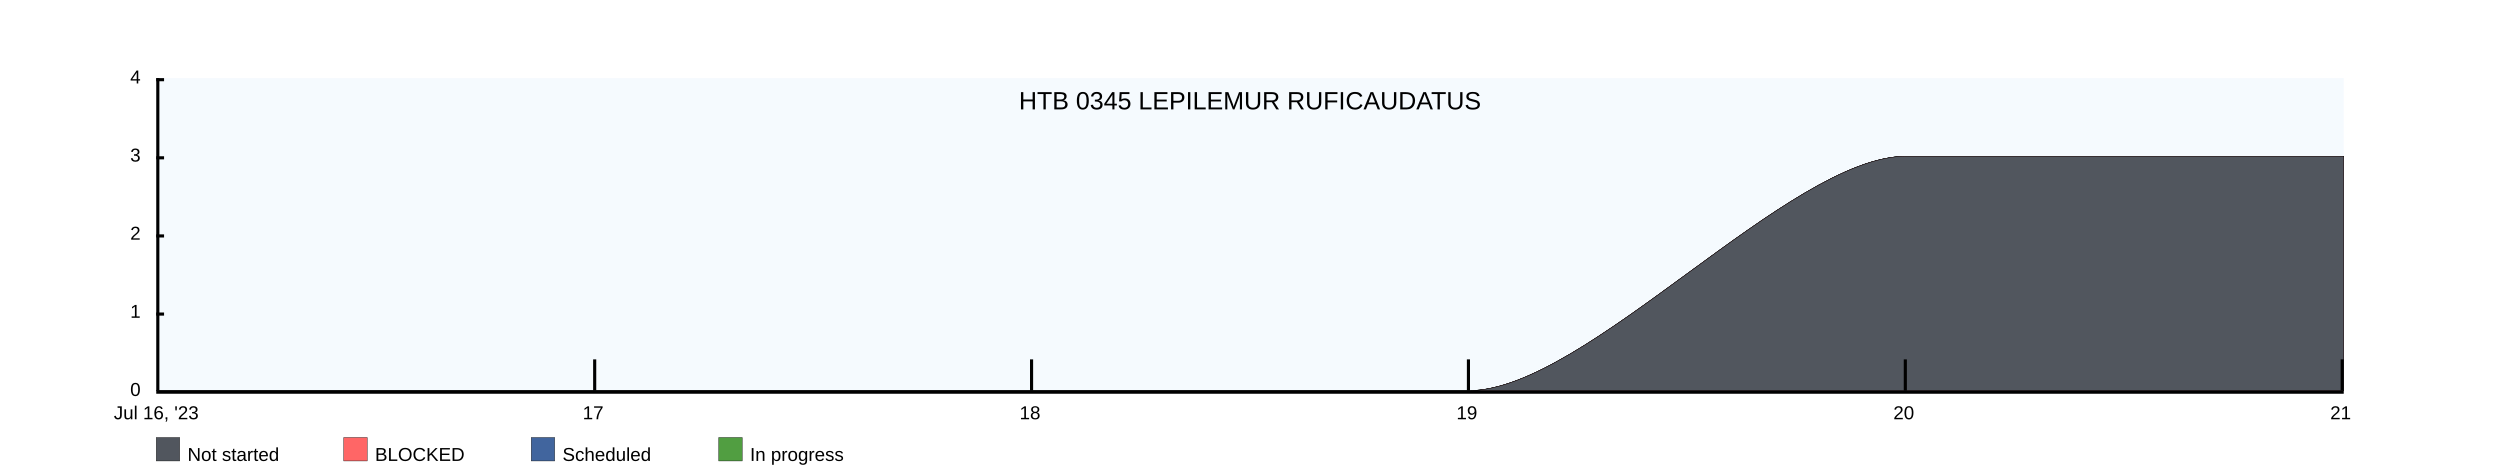
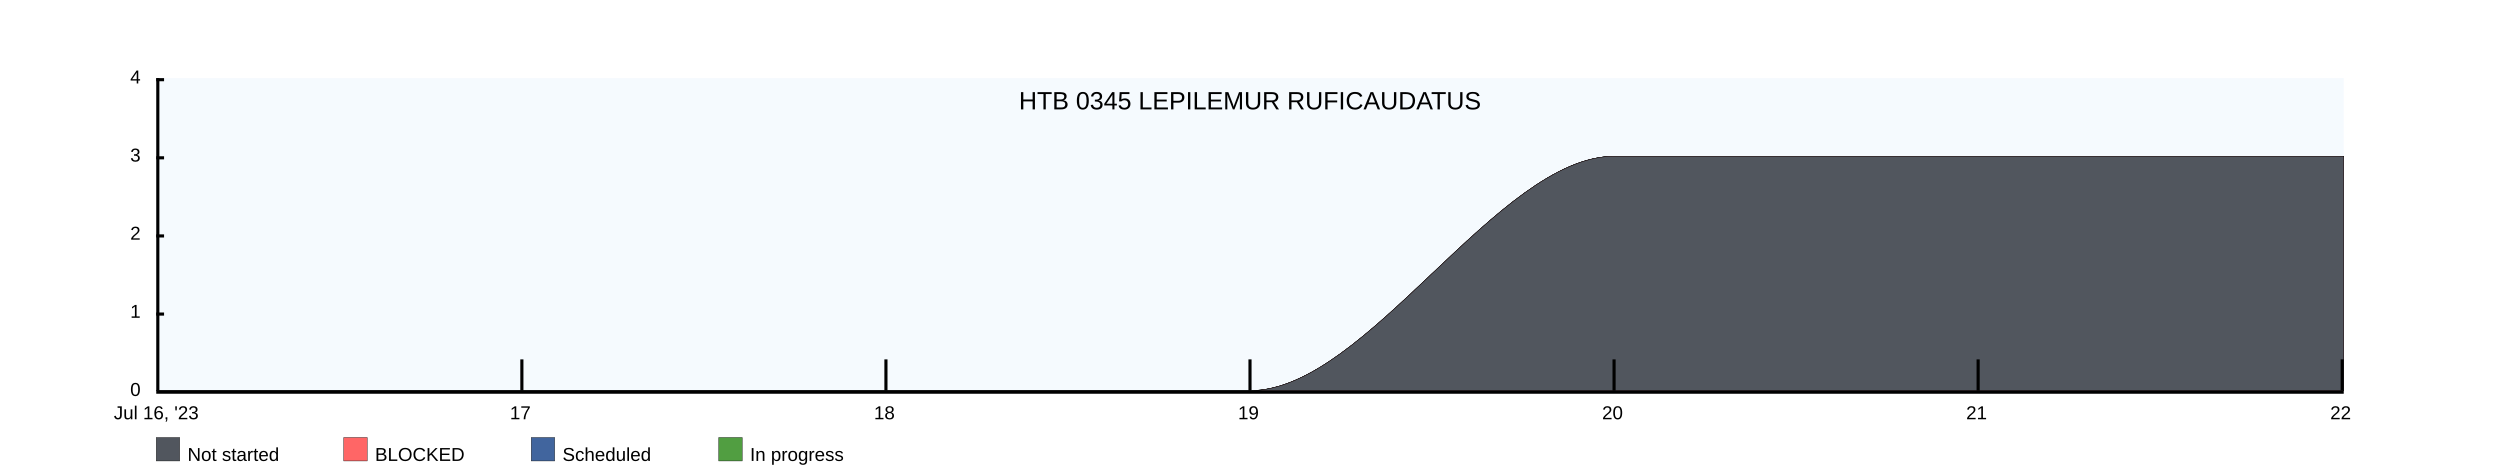
<svg xmlns="http://www.w3.org/2000/svg" width="1600" height="300">
  <rect x="100" y="50" width="1400" height="200" fill="rgba(221, 239, 250, .3)" />
  <clipPath id="theGraph">
    <rect x="100" y="50" width="1400" height="200" fill="black" />
  </clipPath>
  <rect x="100" y="280" width="15" height="15" fill="#51565E" stroke="black" stroke-width="0.25" />
  <text x="120" y="295" font-family="Arial" font-size="12" fill="black">Not started</text>
  <rect x="220" y="280" width="15" height="15" fill="#FF6666" stroke="black" stroke-width="0.25" />
  <text x="240" y="295" font-family="Arial" font-size="12" fill="black">BLOCKED</text>
  <rect x="340" y="280" width="15" height="15" fill="#41659E" stroke="black" stroke-width="0.25" />
  <text x="360" y="295" font-family="Arial" font-size="12" fill="black">Scheduled</text>
  <rect x="460" y="280" width="15" height="15" fill="#519E41" stroke="black" stroke-width="0.25" />
  <text x="480" y="295" font-family="Arial" font-size="12" fill="black">In progress</text>
-   <path d="M 100 250 M 100 250 C 100 250 380 250 380 250 C 380 250 660 250 660 250 C 660 250 940 250 940 250 C 1015 250 1145 100 1220 100 C 1220 100 1500 100 1500 100 C 1500 100 1500 250 1500 250 C 1500 250 100 250 100 250 Z" fill="#519E41" stroke="black" stroke-width="0.25" />
-   <path d="M 100 250 M 100 250 C 100 250 380 250 380 250 C 380 250 660 250 660 250 C 660 250 940 250 940 250 C 1015 250 1145 100 1220 100 C 1220 100 1500 100 1500 100 C 1500 100 1500 250 1500 250 C 1500 250 100 250 100 250 Z" fill="#41659E" stroke="black" stroke-width="0.25" />
-   <path d="M 100 250 M 100 250 C 100 250 380 250 380 250 C 380 250 660 250 660 250 C 660 250 940 250 940 250 C 1015 250 1145 100 1220 100 C 1220 100 1500 100 1500 100 C 1500 100 1500 250 1500 250 C 1500 250 100 250 100 250 Z" fill="#FF6666" stroke="black" stroke-width="0.25" />
-   <path d="M 100 250 M 100 250 C 100 250 380 250 380 250 C 380 250 660 250 660 250 C 660 250 940 250 940 250 C 1015 250 1145 100 1220 100 C 1220 100 1500 100 1500 100 C 1500 100 1500 250 1500 250 C 1500 250 100 250 100 250 Z" fill="#51565E" stroke="black" stroke-width="0.25" />
+   <path d="M 100 250 M 100 250 C 100 250 333.333 250 333.333 250 C 333.333 250 566.667 250 566.667 250 C 566.667 250 800 250 800 250 C 875 250 958.333 100 1033.333 100 C 1033.333 100 1266.667 100 1266.667 100 C 1266.667 100 1500 100 1500 100 C 1500 100 1500 250 1500 250 C 1500 250 100 250 100 250 Z" fill="#519E41" stroke="black" stroke-width="0.25" />
+   <path d="M 100 250 M 100 250 C 100 250 333.333 250 333.333 250 C 333.333 250 566.667 250 566.667 250 C 566.667 250 800 250 800 250 C 875 250 958.333 100 1033.333 100 C 1033.333 100 1266.667 100 1266.667 100 C 1266.667 100 1500 100 1500 100 C 1500 100 1500 250 1500 250 C 1500 250 100 250 100 250 Z" fill="#41659E" stroke="black" stroke-width="0.25" />
+   <path d="M 100 250 M 100 250 C 100 250 333.333 250 333.333 250 C 333.333 250 566.667 250 566.667 250 C 566.667 250 800 250 800 250 C 875 250 958.333 100 1033.333 100 C 1033.333 100 1266.667 100 1266.667 100 C 1266.667 100 1500 100 1500 100 C 1500 100 1500 250 1500 250 C 1500 250 100 250 100 250 Z" fill="#FF6666" stroke="black" stroke-width="0.25" />
+   <path d="M 100 250 M 100 250 C 100 250 333.333 250 333.333 250 C 333.333 250 566.667 250 566.667 250 C 566.667 250 800 250 800 250 C 875 250 958.333 100 1033.333 100 C 1033.333 100 1266.667 100 1266.667 100 C 1266.667 100 1500 100 1500 100 C 1500 100 1500 250 1500 250 C 1500 250 100 250 100 250 Z" fill="#51565E" stroke="black" stroke-width="0.25" />
  <text x="800" y="70" font-family="Arial" font-size="16" fill="black" text-anchor="middle" alignment-baseline="middle">HTB 0345 LEPILEMUR RUFICAUDATUS</text>
  <rect x="100" y="250" width="1400" height="2" fill="black" />
  <rect x="100" y="50" width="5" height="2" fill="black" />
  <rect x="100" y="100" width="5" height="2" fill="black" />
  <rect x="100" y="150" width="5" height="2" fill="black" />
  <rect x="100" y="200" width="5" height="2" fill="black" />
  <text x="90" y="50" font-family="Arial" font-size="12" fill="black" text-anchor="end" dominant-baseline="middle">4</text>
  <text x="90" y="100" font-family="Arial" font-size="12" fill="black" text-anchor="end" dominant-baseline="middle">3</text>
  <text x="90" y="150" font-family="Arial" font-size="12" fill="black" text-anchor="end" dominant-baseline="middle">2</text>
  <text x="90" y="200" font-family="Arial" font-size="12" fill="black" text-anchor="end" dominant-baseline="middle">1</text>
  <text x="90" y="250" font-family="Arial" font-size="12" fill="black" text-anchor="end" dominant-baseline="middle">0</text>
  <text x="100" y="260" font-family="Arial" fill="black" text-anchor="middle" dominant-baseline="hanging">Jul 16, '23</text>
-   <text x="379.6" y="260" font-family="Arial" fill="black" text-anchor="middle" dominant-baseline="hanging">17</text>
-   <text x="659.2" y="260" font-family="Arial" fill="black" text-anchor="middle" dominant-baseline="hanging">18</text>
-   <text x="938.8" y="260" font-family="Arial" fill="black" text-anchor="middle" dominant-baseline="hanging">19</text>
-   <text x="1218.4" y="260" font-family="Arial" fill="black" text-anchor="middle" dominant-baseline="hanging">20</text>
-   <text x="1498" y="260" font-family="Arial" fill="black" text-anchor="middle" dominant-baseline="hanging">21</text>
+   <text x="333" y="260" font-family="Arial" fill="black" text-anchor="middle" dominant-baseline="hanging">17</text>
+   <text x="566" y="260" font-family="Arial" fill="black" text-anchor="middle" dominant-baseline="hanging">18</text>
+   <text x="799" y="260" font-family="Arial" fill="black" text-anchor="middle" dominant-baseline="hanging">19</text>
+   <text x="1032" y="260" font-family="Arial" fill="black" text-anchor="middle" dominant-baseline="hanging">20</text>
+   <text x="1265" y="260" font-family="Arial" fill="black" text-anchor="middle" dominant-baseline="hanging">21</text>
+   <text x="1498" y="260" font-family="Arial" fill="black" text-anchor="middle" dominant-baseline="hanging">22</text>
  <rect x="100" y="50" width="2" height="200" fill="black" />
-   <rect x="379.6" y="230" width="2" height="20" fill="black" />
-   <rect x="659.2" y="230" width="2" height="20" fill="black" />
-   <rect x="938.8" y="230" width="2" height="20" fill="black" />
-   <rect x="1218.4" y="230" width="2" height="20" fill="black" />
+   <rect x="333" y="230" width="2" height="20" fill="black" />
+   <rect x="566" y="230" width="2" height="20" fill="black" />
+   <rect x="799" y="230" width="2" height="20" fill="black" />
+   <rect x="1032" y="230" width="2" height="20" fill="black" />
+   <rect x="1265" y="230" width="2" height="20" fill="black" />
  <rect x="1498" y="230" width="2" height="20" fill="black" />
</svg>
